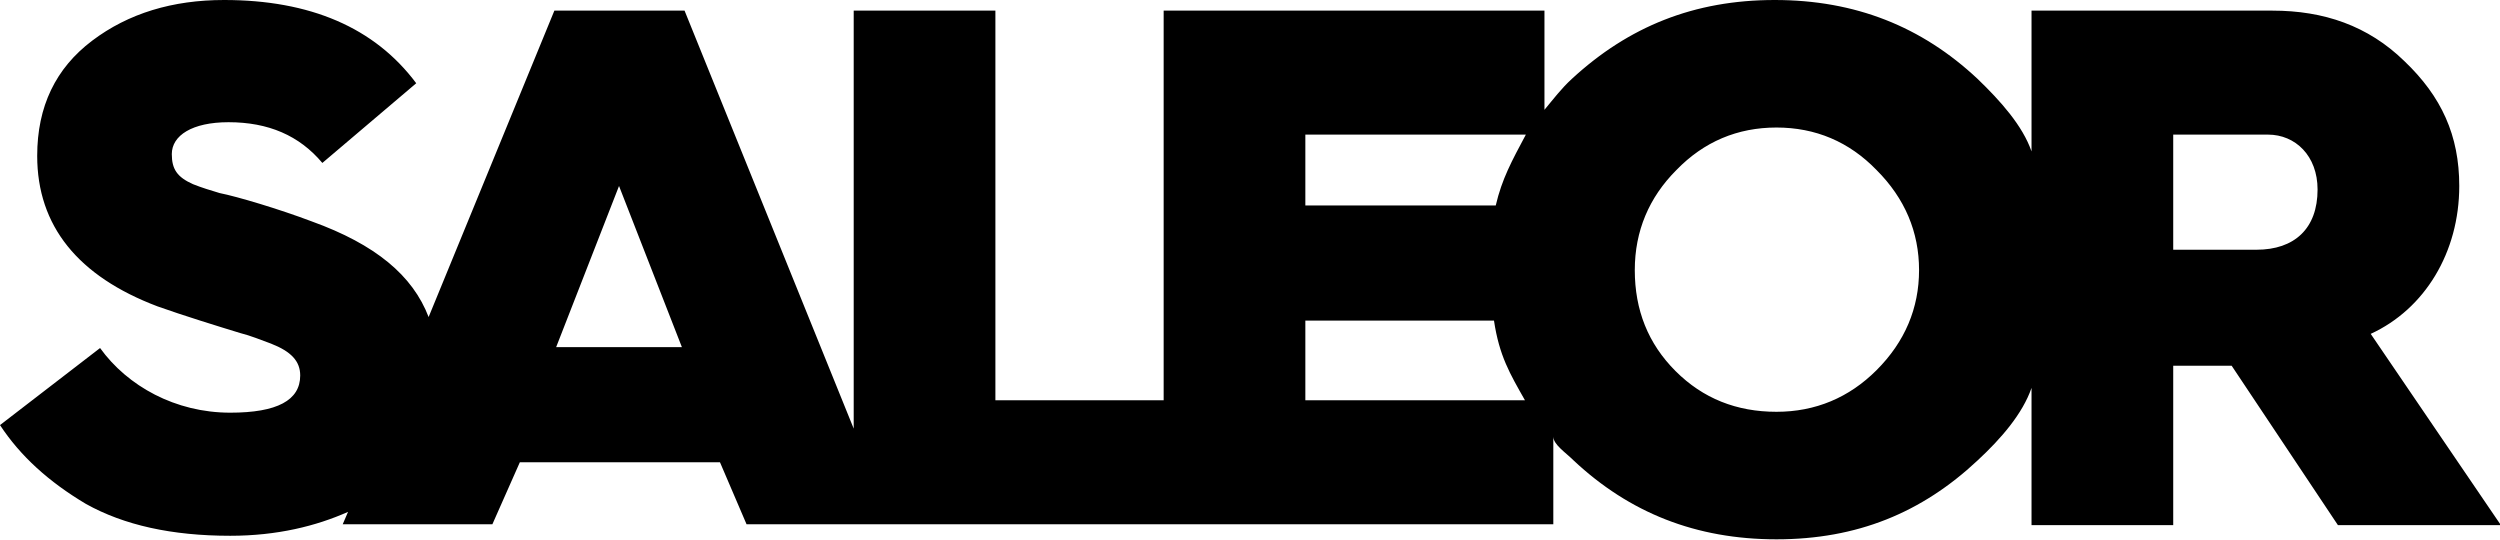
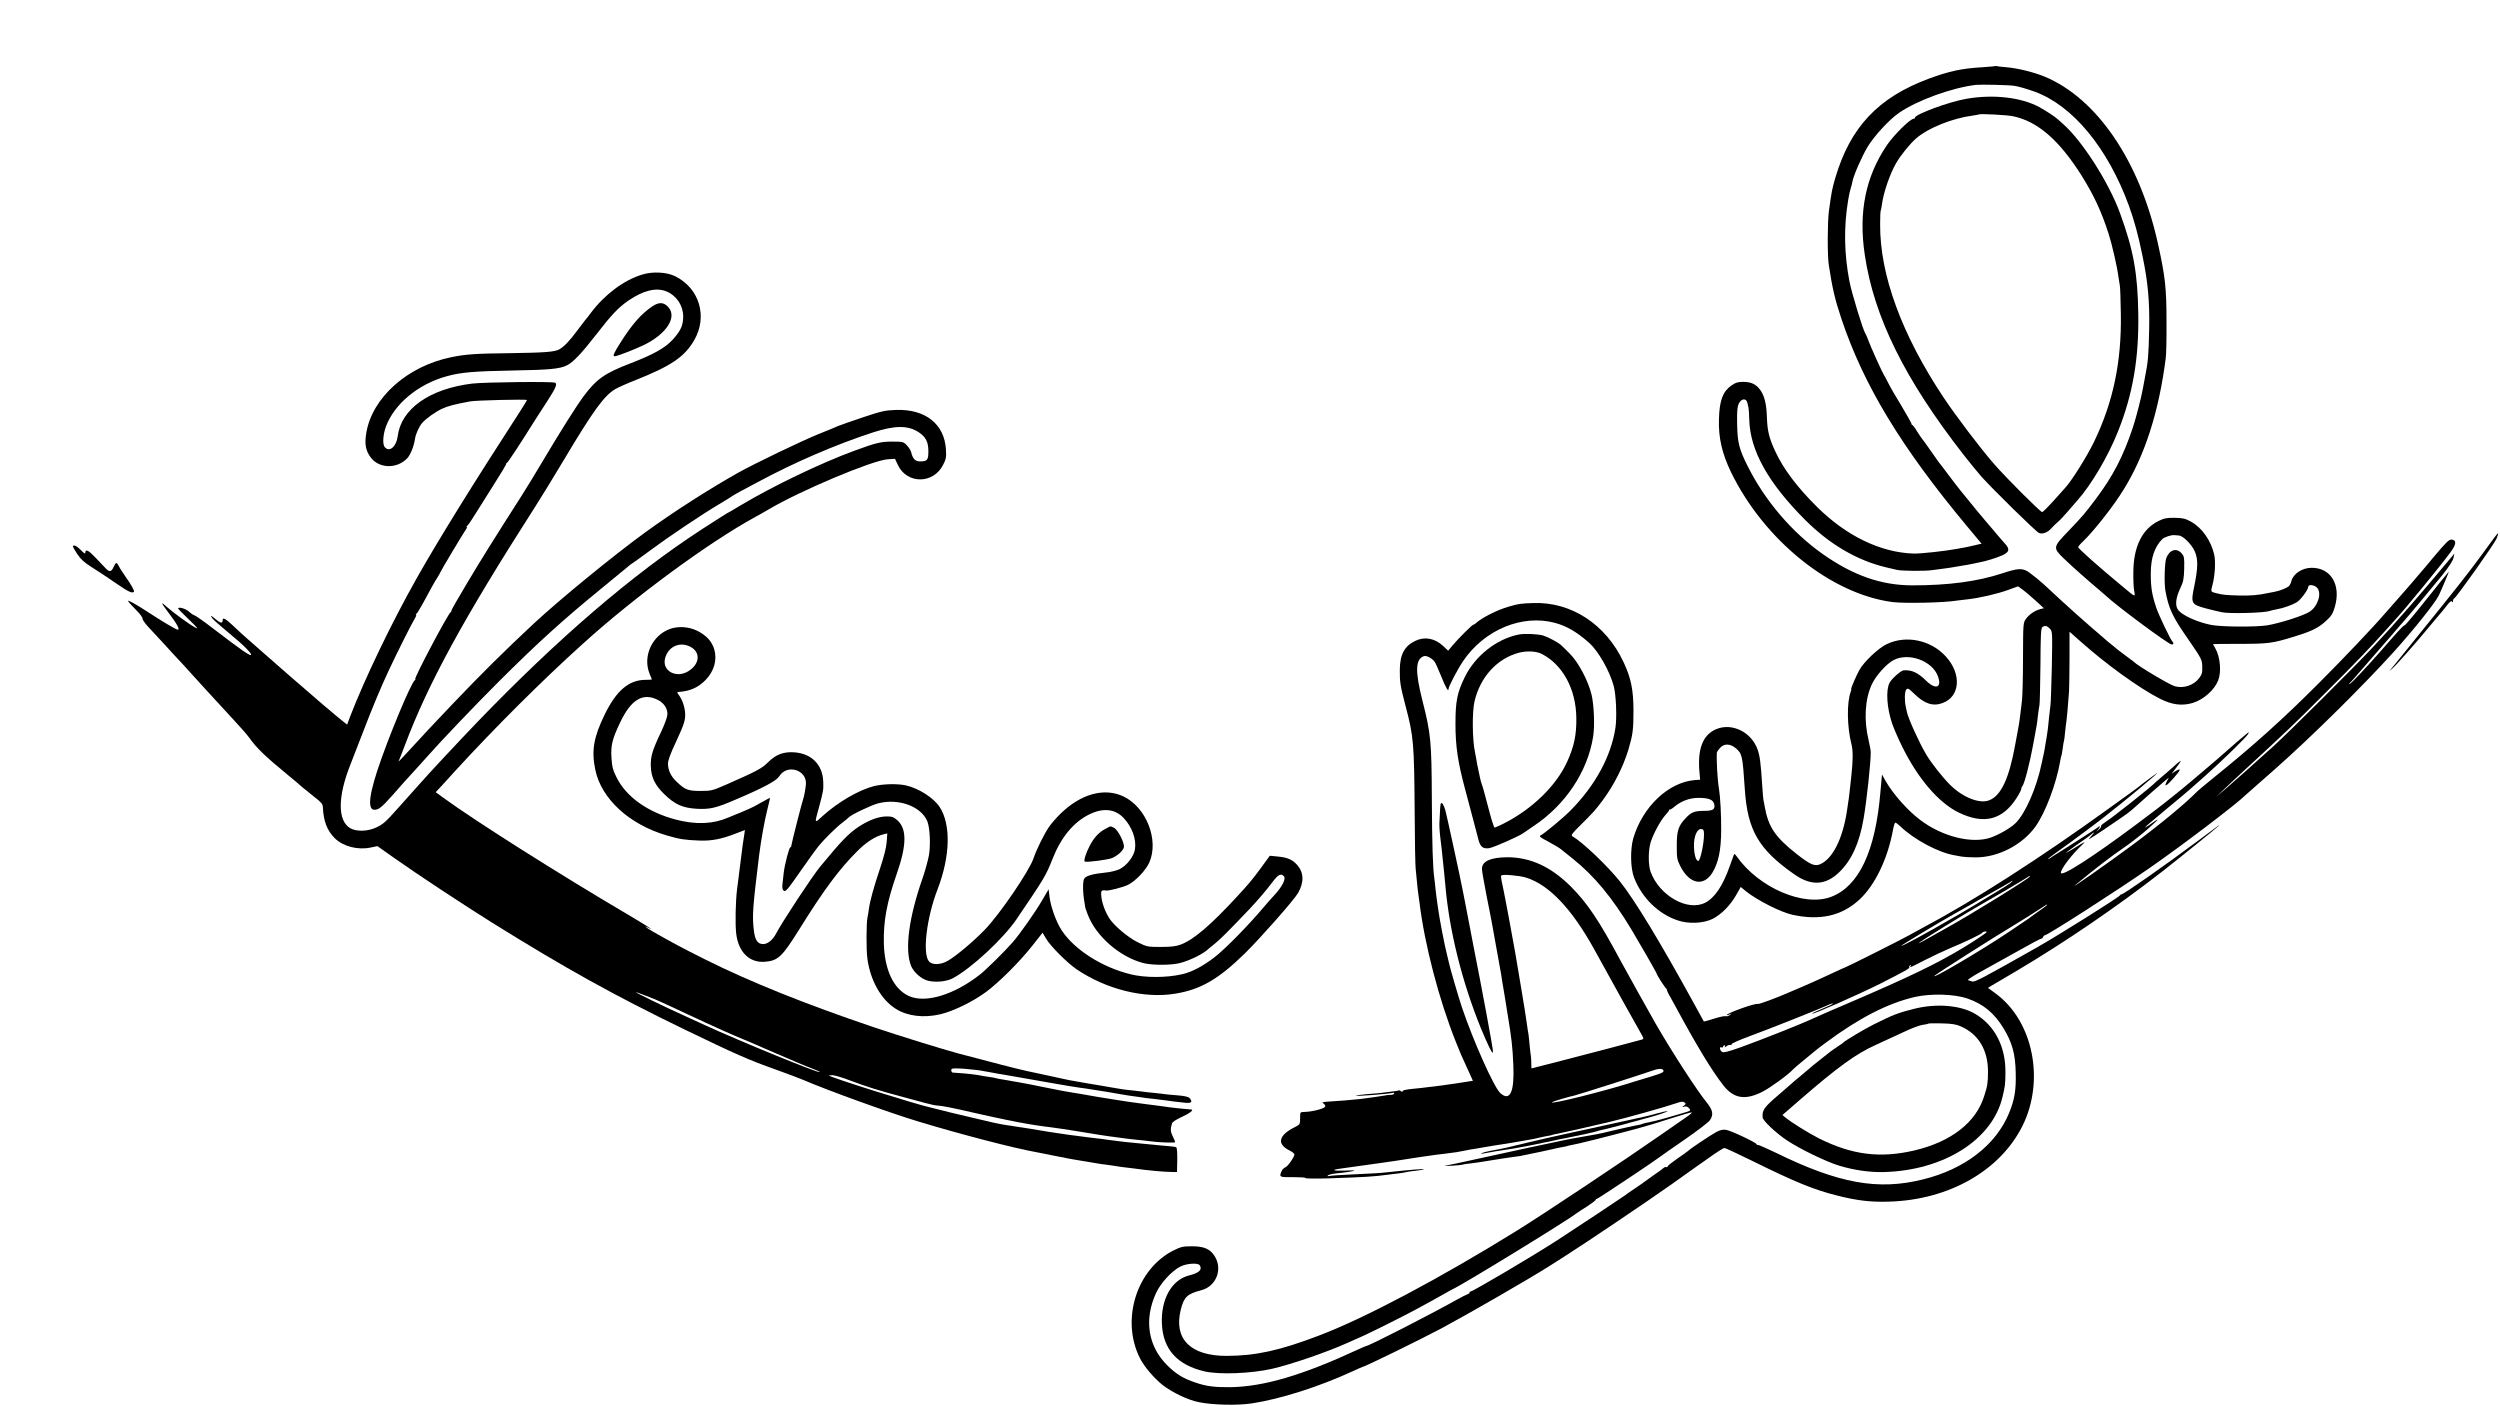
- <svg xmlns="http://www.w3.org/2000/svg" version="1.0" id="Layer_1" x="0px" y="0px" viewBox="0 0 282.3 60.9" enable-background="new 0 0 282.3 60.9" xml:space="preserve">
-   <path id="XMLID_124_" d="M267.7,37.7c6.1-2.8,10-9.2,10-16.7c0-5.7-2-10.1-6.2-14.1c-4.1-4-9.1-5.7-14.9-5.7h-27.2v15.9  c-1-2.9-3.5-5.7-6.1-8.2C217,3,209.5,0,200.4,0s-16.5,3-22.9,8.9c-1.2,1.1-2.1,2.3-3.1,3.5V1.2h-43v44h-19v-44h-16v47.2L77.3,1.2  H62.6L48.4,35.8c-1.8-4.7-6-8.2-13.2-10.8c-3.7-1.4-8.4-2.8-10.4-3.2c-1-0.3-2-0.6-3-1c-1.8-0.8-2.4-1.7-2.4-3.4  c0-2.1,2.3-3.6,6.4-3.6c4.5,0,8,1.5,10.6,4.6l10.6-9C42.3,3.1,35,0,25.3,0c-5.8,0-10.8,1.5-14.9,4.6c-4.1,3.1-6.2,7.4-6.2,13  c0,7.9,4.6,13.6,13.6,17c2.8,1,7,2.3,9.3,3c1.2,0.3,2.4,0.8,3.5,1.2c2.3,0.9,3.3,2,3.3,3.6c0,2.8-2.6,4.2-7.9,4.2  c-6.2,0-11.6-3-14.7-7.3L0,48c2.3,3.5,5.5,6.4,9.7,8.9c4.3,2.4,9.7,3.6,16.3,3.6c5.3,0,9.7-1.1,13.3-2.7l-0.6,1.4h16.9l3.1-7h22.6  l3,7h91.1v-9.9c0,0.9,1.4,1.8,2.3,2.7c6.3,5.9,13.8,8.9,22.9,8.9s16.4-3,22.7-8.9c2.7-2.5,5.1-5.3,6.1-8.2v15.5h16v-18h6.4h0.2  l12,18h18.4L267.7,37.7z M62.8,39.2L69.9,21L77,39.2H62.8z M147.4,15.2h24.9c-1.6,3-2.7,5-3.4,8h-21.5V15.2z M147.4,45.2v-9h21.3  c0.6,4,1.8,6,3.5,9H147.4z M211.9,41.8c-3.1,3.1-6.9,4.7-11.3,4.7c-4.5,0-8.3-1.5-11.4-4.6c-3.1-3.1-4.6-6.9-4.6-11.4  c0-4.4,1.6-8.2,4.7-11.3c3.1-3.2,6.9-4.8,11.3-4.8s8.2,1.6,11.3,4.8c3.2,3.2,4.8,7,4.8,11.3C216.7,34.8,215.1,38.6,211.9,41.8z   M254.8,28.2h-9.4v-13h10.7c3.1,0,5.6,2.4,5.6,6.2C261.7,25.8,259.1,28.2,254.8,28.2z" />
+ <svg xmlns="http://www.w3.org/2000/svg" version="1.0" width="2021pt" height="1136pt" viewBox="0 0 2021 1136" preserveAspectRatio="xMidYMid meet">
+   <g transform="translate(0,1136) scale(0.1,-0.1)" fill="#000000" stroke="none">
+     <path d="M16128 10826 c-1 -2 -50 -6 -108 -10 -160 -9 -266 -32 -430 -93 -408 -152 -633 -392 -754 -803 -26 -90 -29 -106 -51 -265 -12 -91 -13 -360 -1 -438 29 -188 49 -276 102 -434 179 -536 484 -1039 1012 -1673 l121 -145 -52 -12 c-29 -7 -67 -16 -86 -19 -18 -3 -43 -7 -54 -10 -103 -19 -301 -41 -361 -39 -266 10 -538 142 -774 374 -164 162 -276 311 -342 455 -48 104 -62 161 -66 266 -3 110 -19 176 -51 223 -35 50 -74 70 -141 70 -43 0 -62 -6 -95 -29 -70 -49 -97 -122 -101 -272 -5 -150 25 -278 97 -428 269 -552 807 -985 1305 -1051 98 -12 415 -6 523 12 13 2 51 6 84 10 93 10 242 44 329 76 l80 29 35 -25 c20 -14 67 -54 105 -89 l69 -63 -29 -7 c-43 -11 -91 -43 -116 -79 -23 -31 -23 -38 -24 -312 0 -154 -4 -309 -8 -345 -14 -125 -22 -184 -31 -230 -3 -14 -14 -74 -25 -135 -49 -269 -113 -406 -208 -444 -77 -32 -214 22 -316 123 -61 60 -154 178 -194 246 -57 95 -145 290 -156 342 -3 13 -7 33 -10 46 -11 51 -9 121 4 137 12 14 19 11 64 -33 83 -81 151 -104 228 -76 144 51 158 235 28 377 -121 133 -320 175 -477 100 -68 -31 -190 -148 -224 -213 -29 -55 -69 -150 -64 -150 3 0 1 -10 -4 -23 -32 -85 -30 -283 6 -422 14 -56 13 -135 -2 -268 -2 -18 -6 -59 -10 -92 -7 -65 -8 -74 -25 -185 -35 -225 -116 -384 -217 -427 -44 -18 -80 -2 -186 81 -177 139 -232 221 -261 386 -3 19 -8 45 -11 58 -2 13 -6 62 -9 110 -12 185 -19 239 -37 291 -49 142 -206 220 -334 167 -112 -47 -156 -164 -135 -365 l4 -44 -41 -3 c-213 -16 -423 -214 -499 -469 -26 -90 -24 -242 6 -320 62 -161 195 -293 351 -345 90 -31 212 -25 286 13 69 35 144 112 189 193 l36 64 41 -34 c89 -72 283 -171 377 -191 224 -49 399 -9 542 123 125 116 227 327 270 558 6 35 15 64 20 64 5 0 23 -14 41 -31 112 -107 309 -212 437 -233 19 -3 46 -8 60 -11 14 -3 63 -6 110 -6 182 -1 377 100 484 248 81 113 169 346 201 532 3 19 7 37 9 40 2 3 7 31 11 61 4 30 8 57 10 60 2 3 6 34 9 70 4 36 8 76 11 90 4 23 12 119 21 240 2 25 3 144 4 264 l0 219 23 -20 c12 -11 40 -36 62 -55 208 -186 479 -382 647 -467 97 -49 176 -59 263 -34 88 27 176 104 207 183 27 69 16 191 -23 258 -10 18 -19 34 -19 35 0 1 91 2 203 2 247 0 277 4 457 60 140 43 192 69 253 125 43 39 55 58 71 111 53 178 -29 319 -186 319 -77 0 -150 -48 -165 -109 -3 -14 -12 -31 -18 -38 -16 -16 -77 -40 -117 -47 -18 -3 -44 -8 -58 -11 -68 -16 -144 -22 -235 -19 -101 3 -126 5 -180 19 -45 11 -44 11 -29 68 20 75 26 187 14 242 -26 116 -100 220 -190 269 -44 24 -65 29 -129 30 -64 1 -85 -3 -132 -26 -132 -65 -202 -208 -203 -413 -1 -60 2 -129 7 -153 9 -50 10 -50 -78 23 -210 174 -375 320 -375 332 0 5 18 27 41 48 88 85 244 283 325 415 173 278 286 629 342 1065 4 28 7 160 6 295 0 272 -10 363 -70 634 -147 663 -492 1171 -916 1347 -86 35 -214 67 -303 75 -38 3 -75 7 -82 9 -6 2 -13 2 -15 1z m157 -160 c35 -5 108 -27 163 -47 308 -112 590 -454 761 -919 44 -121 77 -241 111 -409 44 -212 58 -365 54 -586 -5 -224 -8 -265 -35 -401 -5 -28 -12 -64 -15 -80 -12 -70 -55 -239 -82 -320 -77 -231 -161 -394 -299 -577 -92 -122 -106 -139 -225 -263 -122 -127 -123 -133 -35 -218 35 -34 94 -88 132 -121 37 -33 79 -69 91 -80 13 -11 42 -36 65 -55 23 -19 47 -40 53 -46 84 -80 507 -394 532 -394 16 0 18 12 5 25 -17 18 -108 209 -129 270 -36 108 -46 168 -45 285 1 121 31 210 93 272 17 16 74 35 98 32 6 -1 23 -2 36 -3 33 -2 102 -70 128 -127 28 -64 27 -131 -2 -275 -31 -149 -28 -154 91 -187 46 -12 107 -27 134 -32 61 -12 327 -5 375 9 19 6 50 13 68 16 49 8 123 35 159 56 32 20 93 102 93 126 0 20 47 16 70 -7 42 -42 9 -151 -59 -195 -49 -32 -237 -92 -341 -110 -95 -15 -372 -13 -455 3 -113 23 -231 76 -266 120 -27 35 -22 95 17 178 24 50 29 74 31 156 2 89 0 100 -20 124 -41 47 -96 32 -124 -35 -14 -33 -19 -203 -8 -266 26 -142 56 -208 173 -376 123 -179 124 -180 125 -243 2 -43 -3 -59 -25 -88 -44 -58 -125 -85 -196 -66 -43 12 -304 167 -332 198 -3 3 -30 23 -60 45 -30 22 -57 42 -60 45 -3 3 -27 23 -55 45 -27 21 -54 44 -60 50 -5 5 -26 23 -45 39 -19 16 -66 56 -104 90 -38 33 -77 68 -86 76 -37 32 -205 186 -224 205 -46 45 -145 126 -172 140 -43 22 -80 19 -195 -19 -203 -67 -436 -98 -729 -98 -252 0 -479 80 -725 253 -248 175 -466 430 -606 709 -70 139 -83 190 -86 340 -2 108 1 142 14 168 21 42 60 45 69 5 3 -16 7 -33 9 -40 2 -6 5 -49 6 -94 6 -251 154 -515 455 -815 197 -196 419 -326 654 -381 36 -8 74 -17 85 -20 41 -9 222 -11 285 -2 36 5 83 11 105 14 22 3 65 9 95 15 30 5 71 12 90 15 19 3 42 8 50 10 8 2 28 6 43 9 47 8 140 37 184 57 56 25 62 49 24 91 -39 44 -65 74 -109 127 -21 24 -42 49 -47 55 -11 11 -136 163 -165 200 -8 10 -27 33 -41 50 -14 17 -58 74 -97 126 -39 52 -75 100 -80 105 -4 6 -34 48 -67 95 -32 47 -62 87 -65 90 -3 3 -22 31 -42 62 -19 32 -37 55 -40 53 -2 -3 -5 1 -5 8 -1 6 -37 72 -81 145 -45 73 -93 156 -107 185 -15 29 -30 59 -36 67 -16 26 -105 223 -124 275 -10 28 -22 55 -26 60 -18 26 -109 322 -128 420 -43 223 -47 441 -10 660 5 33 14 74 20 92 6 17 12 42 14 55 9 49 74 199 121 278 53 89 177 224 256 278 150 103 432 204 623 226 40 4 273 -1 310 -8z m286 -4388 c21 -23 21 -26 16 -308 -4 -157 -8 -296 -11 -310 -2 -14 -7 -56 -11 -95 -7 -77 -13 -126 -20 -165 -3 -14 -8 -43 -11 -65 -3 -22 -10 -60 -16 -85 -5 -25 -11 -52 -13 -60 -41 -199 -131 -404 -210 -483 -40 -40 -134 -94 -202 -118 -152 -52 -390 7 -568 141 -102 76 -221 210 -282 317 l-29 52 -13 -144 c-40 -477 -174 -760 -398 -845 -221 -84 -587 74 -765 329 -13 18 -19 21 -22 10 -3 -8 -17 -48 -32 -89 -57 -162 -122 -258 -200 -298 -142 -72 -371 58 -441 252 -19 54 -19 168 0 234 22 71 80 179 121 224 19 20 32 39 30 42 -2 3 -1 4 2 1 4 -2 21 7 38 22 57 48 125 73 198 73 79 0 116 -14 125 -48 11 -45 -7 -57 -83 -57 -75 0 -103 -11 -147 -59 -59 -62 -72 -101 -72 -221 0 -102 2 -114 29 -168 74 -145 189 -167 260 -50 48 80 69 180 70 338 1 121 -7 275 -18 340 -12 67 -21 232 -17 291 1 6 12 23 26 38 34 37 83 36 130 -5 49 -43 52 -60 70 -329 22 -331 111 -485 397 -686 137 -97 253 -93 364 13 101 96 165 235 199 434 26 149 59 460 58 539 0 14 -8 57 -17 95 -40 164 -30 335 27 455 33 70 119 165 175 194 121 63 310 -5 357 -128 36 -94 -15 -116 -93 -40 -66 66 -118 90 -183 85 -22 -1 -97 -68 -114 -101 -31 -60 -22 -202 21 -329 14 -41 51 -126 83 -190 126 -255 291 -448 452 -528 205 -101 358 -63 473 119 20 31 36 63 36 71 0 7 4 17 9 22 16 17 59 183 86 330 14 77 27 151 30 164 2 13 7 49 10 80 4 31 9 67 12 81 3 14 6 159 8 323 1 244 4 301 16 308 22 14 37 11 60 -13z m-2796 -1663 c1 -71 -30 -215 -46 -215 -18 0 -33 48 -35 115 -3 82 25 148 61 143 16 -2 20 -11 20 -43z" />
+     <path d="M15900 10562 c-142 -24 -420 -126 -420 -154 0 -4 -4 -8 -10 -8 -28 0 -160 -131 -216 -213 -173 -256 -231 -543 -179 -888 75 -504 323 -1005 799 -1616 52 -66 116 -145 143 -175 89 -100 445 -450 467 -457 28 -11 69 4 98 37 13 15 37 38 53 52 17 14 53 52 80 84 28 32 63 72 78 90 112 125 252 362 330 561 119 299 168 586 163 945 -5 333 -39 520 -149 820 -89 244 -303 579 -456 715 -19 16 -39 35 -45 40 -19 19 -102 73 -152 100 -144 78 -370 104 -584 67z m375 -142 c198 -42 371 -192 553 -480 99 -159 159 -287 218 -470 28 -86 70 -271 79 -345 4 -27 9 -61 12 -75 3 -14 6 -117 8 -230 6 -385 -62 -711 -216 -1030 -56 -116 -178 -312 -231 -370 -13 -14 -58 -65 -101 -113 -44 -48 -83 -87 -88 -87 -14 0 -300 285 -394 395 -110 127 -298 375 -402 530 -339 509 -517 993 -514 1403 0 57 2 106 5 110 2 4 7 27 10 52 12 93 64 244 113 329 38 67 116 162 165 204 98 84 294 162 458 183 25 4 46 7 48 9 8 7 226 -4 277 -15z" />
+     <path d="M5190 9140 c-149 -46 -302 -161 -414 -310 -22 -30 -43 -57 -47 -60 -3 -3 -30 -39 -61 -80 -61 -84 -111 -135 -148 -155 -39 -20 -116 -26 -395 -30 -283 -3 -361 -9 -474 -32 -356 -71 -644 -328 -690 -614 -15 -88 -5 -143 36 -197 67 -90 209 -94 293 -9 27 27 56 98 65 160 5 37 32 97 57 127 29 34 108 91 160 115 50 23 99 36 228 60 46 9 460 19 460 11 0 -3 -29 -50 -63 -103 -359 -553 -647 -1017 -823 -1328 -207 -366 -426 -822 -545 -1131 l-23 -62 -46 37 c-25 20 -47 38 -50 41 -3 3 -45 39 -95 80 -74 62 -487 422 -614 535 -19 16 -39 35 -45 40 -7 6 -39 36 -73 68 -62 58 -83 69 -83 43 0 -28 -18 -25 -60 11 -28 24 -39 30 -32 17 10 -19 28 -35 147 -135 84 -71 100 -85 137 -122 21 -21 38 -42 38 -48 0 -20 -68 27 -315 216 -66 51 -129 95 -140 99 -11 3 -33 18 -49 33 -25 23 -86 40 -86 24 0 -3 39 -44 88 -90 75 -73 81 -81 45 -61 -44 24 -171 117 -220 160 -56 51 -55 42 4 -36 73 -96 100 -144 80 -144 -14 0 -117 61 -247 146 -41 27 -95 60 -120 73 -52 28 -48 20 35 -65 28 -28 49 -58 47 -65 -1 -8 19 -36 44 -64 26 -27 87 -95 138 -149 50 -55 114 -125 143 -155 67 -73 82 -90 178 -196 93 -102 98 -107 230 -250 55 -59 114 -126 130 -149 60 -84 128 -150 318 -306 44 -36 93 -77 110 -93 18 -15 62 -51 99 -80 55 -42 67 -57 68 -82 5 -112 34 -189 96 -251 68 -67 187 -98 293 -75 l52 11 137 -97 c196 -138 554 -374 792 -523 596 -371 986 -587 1547 -859 418 -202 525 -250 749 -329 94 -34 193 -71 220 -83 182 -79 700 -267 924 -334 331 -101 788 -220 962 -250 15 -3 74 -15 130 -26 57 -11 112 -22 123 -24 11 -3 63 -11 115 -20 52 -8 106 -17 120 -20 14 -3 45 -7 70 -10 25 -3 57 -8 71 -10 14 -3 43 -7 65 -10 21 -2 59 -7 84 -10 89 -12 106 -14 180 -21 41 -4 98 -8 125 -8 l50 -1 2 97 c1 54 -2 100 -8 103 -5 4 -35 8 -66 10 -32 3 -85 7 -118 11 -33 3 -80 7 -105 10 -84 7 -179 18 -250 28 -32 5 -94 13 -175 22 -65 7 -263 35 -315 44 -30 5 -71 12 -90 15 -19 3 -46 7 -60 10 -14 2 -43 7 -65 10 -23 3 -50 7 -60 9 -11 2 -40 7 -65 10 -60 9 -117 21 -290 63 -80 19 -152 36 -160 38 -8 2 -44 11 -80 20 -36 9 -72 18 -80 20 -105 21 -811 243 -828 260 -2 2 11 3 29 3 19 -1 84 -20 145 -44 127 -48 225 -79 409 -128 72 -19 162 -43 200 -54 39 -11 84 -20 100 -20 24 0 127 -20 285 -57 170 -39 369 -80 440 -91 19 -3 46 -7 60 -10 14 -2 45 -7 70 -10 25 -3 56 -7 70 -9 14 -2 45 -7 70 -10 25 -3 110 -17 190 -30 80 -13 165 -27 190 -30 40 -5 64 -8 150 -20 14 -2 54 -6 90 -10 36 -3 76 -8 90 -10 64 -10 210 -16 210 -8 0 5 -9 26 -20 48 -18 36 -20 59 -5 104 3 11 34 31 73 49 69 31 108 61 81 63 -50 3 -186 18 -219 24 -14 2 -47 7 -75 10 -27 4 -59 8 -70 9 -11 2 -45 6 -75 10 -61 8 -74 10 -175 26 -105 16 -181 29 -275 46 -14 2 -52 8 -85 14 -66 11 -66 11 -210 40 -128 26 -138 28 -210 41 -33 5 -71 12 -85 15 -14 3 -38 7 -54 9 -15 2 -35 6 -45 9 -9 3 -36 8 -61 11 -25 3 -52 8 -60 10 -23 6 -119 17 -170 20 -25 2 -51 3 -57 4 -14 1 -18 30 -5 32 25 4 76 2 139 -5 76 -7 95 -10 183 -27 30 -6 64 -12 75 -13 53 -9 238 -41 405 -71 102 -18 208 -36 235 -39 28 -3 59 -8 70 -10 18 -3 60 -10 140 -22 17 -3 66 -11 110 -19 44 -8 103 -17 130 -20 28 -4 61 -8 75 -11 14 -2 50 -6 80 -9 30 -3 66 -8 80 -10 30 -5 97 -13 163 -20 50 -4 59 6 35 37 -9 11 -38 18 -95 23 -46 3 -91 8 -100 9 -10 2 -52 7 -93 11 -41 4 -82 8 -90 10 -8 1 -46 6 -85 10 -38 4 -77 8 -85 10 -8 1 -35 6 -60 10 -25 4 -54 9 -65 11 -11 2 -31 6 -45 8 -14 3 -68 12 -120 20 -137 23 -144 25 -265 52 -60 13 -119 26 -130 28 -109 22 -187 41 -470 116 -60 16 -135 36 -165 43 -123 33 -479 143 -690 214 -547 185 -998 366 -1360 547 -189 95 -265 135 -422 225 -56 32 -82 54 -35 30 65 -34 -19 20 -173 111 -549 323 -1230 754 -1486 941 l-62 45 47 50 c25 28 75 82 109 120 319 348 699 728 1033 1029 422 382 1011 815 1393 1025 32 17 81 45 108 61 258 153 839 397 963 406 l60 4 25 -53 c74 -152 284 -151 363 2 25 49 28 63 24 126 -12 206 -166 329 -406 320 -85 -3 -114 -9 -266 -60 -93 -31 -183 -63 -200 -70 -16 -8 -88 -37 -160 -66 -134 -54 -512 -236 -645 -310 -233 -131 -528 -319 -757 -486 -256 -186 -688 -540 -897 -734 -237 -221 -428 -410 -662 -656 -160 -168 -216 -228 -373 -399 -35 -39 -62 -65 -59 -60 3 6 26 64 51 130 186 496 475 1026 1048 1920 49 77 156 250 236 385 240 402 327 522 418 575 22 13 96 46 165 73 286 114 395 188 472 322 110 190 43 418 -152 516 -69 35 -184 41 -270 14z m198 -136 c82 -34 135 -115 135 -204 -1 -73 -21 -116 -88 -189 -61 -65 -152 -116 -335 -187 -212 -81 -278 -128 -381 -266 -61 -82 -188 -284 -339 -538 -50 -85 -124 -206 -163 -267 -230 -360 -318 -501 -437 -700 -73 -122 -132 -225 -131 -229 2 -4 -1 -10 -6 -13 -23 -15 -301 -541 -286 -541 4 0 3 -4 -3 -8 -31 -20 -217 -468 -304 -732 -78 -241 -78 -342 3 -311 30 12 66 49 207 211 8 10 53 59 100 110 47 51 93 102 102 113 89 102 388 416 569 596 315 314 521 501 836 758 98 80 192 157 209 172 16 14 33 27 37 28 4 2 67 47 140 101 152 113 417 291 562 377 55 33 102 62 105 65 3 3 30 18 60 35 30 16 91 48 135 72 308 166 638 308 941 407 179 58 285 59 372 1 56 -37 77 -78 77 -153 0 -71 -9 -82 -66 -82 -40 0 -60 20 -73 74 -4 16 -20 41 -36 57 -27 28 -33 29 -117 29 -93 0 -130 -9 -304 -73 -276 -101 -664 -288 -923 -443 -49 -30 -91 -54 -92 -54 -4 0 -92 -56 -219 -138 -566 -368 -1167 -885 -1820 -1563 -148 -154 -401 -425 -465 -499 -8 -9 -35 -39 -59 -66 -24 -27 -73 -82 -110 -123 -104 -117 -123 -134 -181 -161 -69 -32 -159 -34 -209 -5 -103 61 -102 256 4 520 20 50 63 162 97 250 71 187 147 370 213 510 63 135 182 372 207 413 11 17 16 32 11 32 -4 0 -3 4 3 8 6 4 26 36 46 72 76 141 99 182 123 220 14 22 25 42 25 44 0 6 177 302 202 339 11 15 16 27 11 27 -4 0 -3 4 3 8 6 4 29 36 51 72 22 36 92 147 156 248 64 100 113 182 109 182 -4 0 -1 4 6 8 11 7 115 166 228 347 21 33 67 104 102 158 65 101 78 132 60 143 -17 11 -574 5 -672 -7 -344 -42 -574 -205 -601 -426 -11 -85 -68 -132 -105 -87 -19 22 -14 101 10 166 68 183 261 343 490 406 114 32 218 41 541 47 291 5 376 13 433 42 51 26 117 96 233 245 128 165 181 222 266 280 119 81 224 106 305 72z m-163 -5695 c44 -16 103 -41 130 -54 194 -92 515 -239 590 -270 50 -20 194 -82 320 -137 127 -55 261 -112 298 -125 37 -14 66 -27 64 -30 -11 -10 -653 253 -927 379 -52 24 -139 64 -194 89 -119 53 -373 177 -366 178 3 1 41 -13 85 -30z" />
+     <path d="M5274 8884 c-92 -63 -163 -143 -259 -295 -54 -85 -64 -109 -46 -109 20 0 159 54 236 91 185 90 272 227 196 308 -36 39 -74 40 -127 5z" />
+     <path d="M20167 7018 c-13 -18 -63 -87 -112 -153 -108 -147 -195 -258 -529 -670 -75 -93 -144 -179 -153 -190 -9 -11 -25 -31 -37 -45 l-21 -25 24 20 c29 24 201 219 296 335 39 47 78 94 88 105 10 11 35 41 55 67 25 33 38 44 44 35 5 -8 8 -7 8 5 0 9 4 18 9 20 17 6 328 444 344 486 20 50 16 53 -16 10z" />
+     <path d="M19683 6868 c-61 -73 -119 -143 -130 -154 -10 -12 -40 -48 -68 -80 -47 -54 -93 -107 -157 -179 -15 -16 -35 -39 -45 -51 -95 -111 -341 -370 -529 -558 -293 -294 -533 -510 -843 -760 -74 -60 -144 -118 -155 -130 -92 -94 -301 -266 -511 -422 -209 -155 -534 -382 -466 -327 159 132 291 233 394 303 41 27 152 114 187 146 19 18 49 45 65 59 33 30 18 24 -30 -10 -16 -12 -37 -26 -45 -30 -25 -13 4 12 165 146 83 68 166 138 185 155 19 17 78 69 130 115 129 114 330 310 343 334 10 19 9 19 -9 5 -27 -21 -158 -134 -164 -141 -6 -7 -138 -120 -220 -189 -30 -25 -70 -59 -90 -76 -19 -17 -69 -57 -110 -90 -41 -32 -77 -61 -80 -64 -3 -4 -104 -80 -225 -171 -362 -270 -615 -433 -615 -394 0 31 90 149 171 224 37 35 25 30 -68 -29 -35 -21 -63 -37 -63 -35 0 1 41 32 91 67 50 34 96 68 103 73 40 35 45 33 11 -5 -36 -38 -24 -32 105 55 204 138 199 135 260 190 64 58 181 160 229 201 l34 28 -17 -32 c-25 -49 -3 -38 53 25 64 72 69 91 13 56 l-27 -18 31 40 c17 22 35 47 39 55 8 13 7 13 -11 0 -10 -7 -23 -19 -29 -25 -5 -5 -41 -37 -80 -70 -38 -33 -72 -62 -75 -65 -45 -46 -352 -289 -422 -334 -15 -10 -26 -22 -23 -26 2 -4 -5 -16 -18 -26 l-22 -19 19 23 c21 24 12 30 -13 8 -9 -7 -86 -57 -171 -111 -85 -54 -166 -105 -180 -114 -37 -26 -58 -35 -35 -16 11 9 85 63 165 120 80 58 201 149 270 202 190 148 472 383 435 362 -12 -7 -138 -101 -145 -109 -3 -3 -21 -16 -40 -30 -19 -13 -108 -77 -197 -142 -565 -408 -1096 -749 -1513 -970 -41 -22 -93 -51 -115 -63 -51 -29 -501 -255 -508 -255 -2 0 -56 -24 -119 -54 -63 -30 -164 -75 -224 -101 -60 -25 -118 -50 -129 -55 -82 -36 -227 -90 -234 -86 -16 10 -251 -74 -251 -89 0 -3 10 -1 23 5 21 11 21 11 3 -4 -11 -9 -27 -14 -36 -11 -8 3 -51 -6 -94 -20 -44 -14 -80 -24 -82 -23 -1 2 -39 71 -84 153 -268 488 -475 830 -595 980 -100 125 -301 317 -384 365 -13 8 -2 23 69 93 96 95 119 120 176 197 93 126 165 269 208 410 36 123 41 159 41 320 -1 167 -20 258 -80 387 -143 306 -423 489 -730 478 -106 -4 -116 -5 -202 -30 -92 -27 -216 -90 -261 -132 -7 -7 -17 -13 -21 -13 -10 0 -125 -115 -169 -168 l-35 -42 -42 39 c-66 61 -146 76 -220 42 -91 -42 -128 -111 -129 -236 -1 -98 4 -130 48 -298 63 -238 68 -296 72 -832 1 -236 5 -450 8 -475 3 -25 8 -75 11 -112 3 -37 8 -77 10 -90 2 -13 6 -45 10 -73 41 -339 157 -785 295 -1130 35 -89 41 -102 98 -226 l39 -86 -76 -12 c-42 -6 -87 -13 -101 -15 -40 -7 -97 -14 -240 -31 -8 -1 -48 -5 -87 -9 -49 -6 -70 -12 -66 -20 4 -6 1 -6 -9 1 -8 7 -17 11 -19 9 -4 -4 -30 -7 -144 -21 -17 -2 -68 -7 -115 -10 -47 -4 -87 -10 -90 -12 -7 -8 270 14 298 22 6 3 12 0 12 -5 0 -6 -12 -10 -27 -11 -16 0 -37 -2 -48 -5 -22 -4 -141 -22 -195 -28 -39 -5 -194 -18 -255 -21 -60 -4 -61 -5 -43 -18 9 -7 14 -18 10 -24 -11 -17 -107 -41 -169 -42 -33 -1 -33 -1 -33 -51 0 -49 0 -50 -47 -74 -126 -64 -142 -133 -43 -184 25 -12 45 -28 44 -35 -2 -24 -56 -99 -74 -104 -9 -3 -23 -16 -29 -29 -22 -50 -19 -52 93 -50 57 0 102 -3 99 -7 -3 -5 80 -6 183 -3 314 11 356 13 494 31 8 1 42 5 75 9 32 4 62 9 65 11 3 2 34 6 70 10 36 4 67 9 70 12 6 6 -116 -4 -290 -23 -65 -7 -105 -10 -305 -19 -82 -3 -159 -9 -170 -12 -14 -3 -17 -2 -10 5 6 6 35 13 65 16 81 8 144 18 150 23 2 2 -35 2 -82 0 -92 -4 -111 6 -31 16 26 4 62 9 78 11 17 2 113 16 215 30 102 14 194 28 205 30 23 4 98 16 135 21 64 9 135 19 140 20 3 1 37 5 75 9 39 5 79 10 90 12 11 2 43 8 70 13 28 6 66 13 85 15 19 3 47 8 63 11 57 10 144 24 187 30 25 4 68 11 95 16 28 5 66 12 85 15 19 3 51 9 70 14 19 5 53 12 75 16 22 3 43 8 46 10 3 2 21 6 40 9 33 6 268 59 419 95 147 35 441 118 536 150 45 16 60 17 71 8 13 -10 12 -14 -4 -26 -17 -13 -17 -14 3 -8 14 4 27 0 38 -13 17 -19 16 -20 -56 -41 -40 -12 -102 -30 -138 -40 -36 -11 -89 -24 -118 -30 -30 -5 -57 -12 -61 -14 -4 -3 -22 -8 -39 -11 -38 -6 -142 -30 -231 -51 -77 -19 -104 -24 -243 -48 -23 -4 -91 -16 -118 -22 -38 -7 -508 -108 -710 -153 -124 -27 -238 -52 -255 -54 -16 -3 6 -3 49 -1 44 3 82 6 85 8 3 2 31 7 61 10 52 6 76 10 145 21 79 13 155 25 200 31 28 3 57 8 65 9 137 28 232 48 260 55 19 5 53 12 75 16 22 3 43 8 46 10 4 2 24 6 45 10 39 6 266 63 514 129 74 20 204 59 288 87 85 27 156 48 158 45 3 -3 -14 -18 -38 -34 -24 -16 -119 -83 -213 -148 -294 -205 -941 -636 -1160 -772 -619 -384 -1234 -711 -1606 -851 -315 -120 -507 -162 -741 -163 -293 -1 -431 136 -373 372 26 105 52 129 167 159 122 32 175 173 105 279 -37 56 -86 76 -182 76 -70 0 -89 -4 -145 -32 -302 -149 -432 -564 -274 -874 32 -65 114 -161 182 -215 77 -60 206 -122 293 -139 111 -23 312 -28 429 -10 231 35 545 135 818 261 41 19 75 34 77 34 16 0 455 215 635 310 231 124 708 399 875 505 28 18 88 56 135 86 162 103 656 436 850 573 107 77 245 174 306 217 61 44 117 79 124 79 7 0 108 -47 224 -104 346 -171 500 -234 684 -280 165 -42 277 -55 424 -50 484 14 898 251 1078 613 182 367 86 845 -214 1067 l-65 48 27 17 c15 8 106 62 202 119 396 235 809 516 1185 809 133 104 436 349 450 364 13 14 17 17 -180 -130 -259 -193 -588 -423 -605 -423 -5 0 -10 -3 -12 -8 -6 -14 -506 -328 -673 -422 -442 -250 -501 -281 -522 -274 -10 3 -25 8 -33 10 -8 3 39 34 105 70 66 36 201 111 300 167 99 56 183 101 188 99 4 -1 10 5 13 13 4 8 10 15 16 15 21 0 573 354 848 545 253 175 703 517 770 585 3 3 41 37 85 75 72 63 127 111 159 140 295 261 711 673 957 945 161 178 336 398 364 456 25 52 84 194 82 194 -2 0 -81 -99 -177 -219 -96 -121 -177 -218 -181 -216 -3 3 -30 -23 -60 -57 -30 -34 -61 -69 -69 -78 -8 -9 -40 -45 -70 -80 -119 -135 -237 -260 -247 -260 -4 0 -3 4 2 8 6 4 64 70 130 147 66 76 127 146 135 155 8 9 40 45 70 80 30 36 71 83 91 105 54 61 235 278 326 390 51 65 83 113 87 135 l7 35 -28 -34 c-36 -45 -314 -373 -328 -387 -5 -6 -33 -37 -62 -70 -64 -74 -100 -114 -238 -263 -135 -146 -675 -684 -805 -802 -172 -156 -304 -273 -385 -343 l-80 -68 66 63 c37 35 113 107 170 159 326 300 384 355 644 615 245 244 361 365 495 514 41 46 80 89 85 95 73 79 355 423 433 529 49 65 53 100 12 105 -21 2 -42 -17 -137 -130z m-7110 -544 c94 -26 174 -73 273 -160 74 -66 167 -228 199 -349 20 -73 27 -257 14 -340 -36 -232 -164 -466 -364 -668 -55 -56 -205 -181 -237 -198 -19 -10 -13 -15 59 -53 43 -24 88 -50 99 -59 10 -9 56 -45 101 -81 173 -139 317 -313 475 -576 53 -88 198 -341 198 -345 0 -12 78 -134 84 -130 3 3 4 2 1 -2 -3 -3 6 -25 19 -47 13 -23 40 -72 61 -111 166 -307 285 -502 378 -621 83 -105 176 -120 314 -50 62 31 217 144 248 181 6 7 48 43 95 81 47 38 87 71 90 74 3 3 39 31 80 61 272 202 504 320 722 370 129 29 319 23 423 -13 128 -45 214 -115 290 -238 71 -116 97 -209 100 -360 4 -142 -9 -219 -54 -329 -107 -258 -358 -452 -694 -535 -366 -92 -686 -33 -1197 218 -69 33 -131 60 -137 60 -7 -1 -13 2 -13 6 0 13 -211 112 -249 117 -25 3 -49 -3 -78 -19 -48 -27 -205 -131 -224 -150 -8 -7 -47 -36 -88 -63 -40 -28 -76 -56 -78 -62 -3 -7 -9 -11 -13 -8 -5 3 -14 0 -22 -7 -7 -7 -42 -33 -78 -57 -36 -25 -67 -47 -70 -50 -3 -4 -39 -28 -80 -56 -41 -27 -77 -53 -80 -56 -5 -5 -443 -296 -560 -371 -194 -125 -673 -408 -691 -408 -5 0 -9 -4 -9 -9 0 -5 -8 -11 -17 -14 -10 -3 -47 -22 -83 -42 -210 -118 -712 -375 -733 -375 -3 0 -38 -15 -79 -34 -440 -204 -754 -296 -1022 -300 -129 -1 -194 7 -284 38 -95 32 -152 66 -222 135 -159 154 -194 371 -95 587 37 81 126 179 197 215 51 26 144 32 157 10 22 -35 -5 -61 -84 -81 -143 -35 -232 -192 -222 -395 10 -203 123 -329 343 -381 119 -28 378 -18 549 21 159 37 441 134 610 210 33 15 92 41 130 58 75 34 355 174 445 224 30 17 82 45 115 63 33 18 78 44 100 56 22 13 49 28 60 33 84 38 932 558 1000 613 6 5 43 29 83 54 39 25 72 50 72 55 0 5 3 8 8 7 6 -2 481 315 517 344 6 5 92 66 193 135 101 70 193 140 204 156 32 45 26 82 -26 146 -80 98 -284 414 -409 631 -43 74 -246 439 -287 515 -174 325 -269 466 -404 601 -160 158 -325 234 -511 234 -135 -1 -205 -32 -205 -94 0 -17 18 -119 39 -226 22 -107 41 -208 44 -225 3 -16 19 -104 35 -195 17 -91 33 -183 37 -205 3 -23 8 -52 10 -65 3 -14 12 -70 21 -125 8 -55 17 -111 20 -125 34 -204 42 -277 48 -425 9 -215 -28 -292 -106 -221 -52 49 -217 418 -311 696 -26 79 -94 311 -101 345 -2 11 -11 47 -19 80 -20 76 -63 303 -72 374 -4 30 -8 61 -10 70 -1 9 -6 45 -10 81 -3 36 -8 76 -10 90 -12 86 -18 265 -20 635 -2 475 -8 534 -76 801 -61 240 -57 337 13 360 20 6 64 -17 85 -45 7 -9 31 -62 54 -119 38 -95 59 -130 59 -101 0 19 75 162 118 225 172 254 479 381 745 308z m-238 -2058 c186 -57 371 -251 553 -581 182 -330 344 -622 379 -682 22 -38 23 -42 6 -47 -40 -12 -521 -138 -700 -184 l-193 -49 -1 41 c0 23 -2 48 -3 56 -2 8 -6 47 -10 85 -3 39 -8 81 -10 95 -3 14 -10 61 -16 105 -6 44 -20 130 -30 190 -10 61 -21 128 -25 150 -7 51 -61 359 -80 455 -3 14 -16 86 -30 160 -14 74 -30 153 -35 174 -5 22 -7 43 -4 48 8 12 142 1 199 -16z m4075 9 c0 -13 -480 -310 -680 -420 -52 -29 -123 -69 -157 -88 -35 -20 -63 -34 -63 -32 0 8 397 253 540 333 105 59 230 133 291 170 71 45 69 44 69 37z m-160 -55 c-14 -11 -63 -42 -110 -70 -47 -28 -92 -55 -100 -60 -217 -135 -670 -389 -670 -376 0 5 280 174 425 256 61 34 126 71 145 82 19 12 91 52 160 91 69 38 134 76 145 83 30 21 34 16 5 -6z m296 -178 c-2 -4 -31 -25 -63 -47 -32 -22 -60 -42 -63 -45 -5 -6 -22 -17 -190 -130 -211 -142 -632 -389 -590 -347 16 16 465 302 645 410 61 37 144 89 185 116 81 53 84 55 76 43z m-486 -217 c0 -6 -98 -71 -190 -127 -216 -130 -442 -239 -925 -446 -116 -49 -244 -105 -285 -124 -98 -46 -419 -173 -588 -234 -98 -35 -138 -45 -150 -38 -20 13 -25 45 -6 37 8 -3 14 0 14 6 0 6 5 11 11 11 5 0 7 -6 3 -12 -4 -7 1 -6 12 3 10 9 25 14 33 11 8 -2 11 0 8 5 -4 6 61 35 151 68 163 60 533 207 616 244 26 13 50 21 52 19 4 -4 -16 -14 -118 -57 -27 -11 -48 -22 -48 -25 0 -11 379 156 550 242 197 100 240 124 235 132 -3 5 0 12 6 16 8 4 9 3 5 -4 -11 -18 -7 -16 115 47 63 32 154 75 202 95 126 52 254 114 262 126 6 10 35 14 35 5z m-2614 -1116 c9 -16 -8 -24 -106 -54 -47 -14 -99 -30 -116 -35 -230 -75 -704 -194 -677 -170 7 6 126 42 185 55 27 6 548 172 608 194 63 23 96 26 106 10z" />
+     <path d="M12275 6230 c-179 -37 -349 -172 -433 -342 -63 -129 -76 -196 -76 -383 0 -175 19 -303 74 -510 16 -60 45 -171 65 -245 20 -74 41 -153 46 -175 15 -60 36 -78 85 -72 36 4 257 102 287 128 7 5 38 27 70 48 261 172 441 442 486 726 14 85 7 257 -13 340 -28 114 -106 261 -175 330 -33 33 -67 67 -77 75 -26 21 -102 61 -138 72 -43 13 -153 18 -201 8z m188 -156 c171 -88 278 -286 280 -519 2 -136 -18 -230 -75 -355 -89 -194 -283 -382 -515 -499 -34 -17 -66 -31 -71 -31 -5 0 -28 73 -51 163 -23 89 -46 173 -52 187 -5 14 -12 36 -14 50 -3 14 -10 48 -16 75 -6 28 -13 64 -15 80 -3 17 -7 41 -10 54 -22 99 -24 327 -4 411 46 198 184 348 361 394 63 16 139 12 182 -10z" />
+     <path d="M11647 4863 c-3 -7 -7 -52 -11 -160 -1 -22 3 -83 10 -135 6 -51 15 -124 18 -163 4 -38 9 -86 11 -105 2 -19 6 -66 10 -105 32 -362 134 -772 286 -1146 22 -53 52 -122 68 -155 25 -48 30 -54 30 -32 1 22 -92 521 -159 858 -10 52 -30 156 -44 230 -14 74 -28 146 -31 160 -3 14 -8 39 -11 55 -16 87 -127 597 -139 642 -15 50 -29 72 -38 56z" />
+     <path d="M15475 3205 c-130 -32 -177 -51 -329 -127 -74 -37 -235 -133 -246 -147 -3 -3 -24 -19 -48 -34 -23 -15 -50 -34 -60 -42 -9 -7 -46 -37 -82 -65 -36 -28 -79 -63 -95 -78 -17 -15 -52 -44 -77 -65 -26 -21 -53 -44 -60 -51 -7 -7 -51 -45 -98 -85 -120 -103 -135 -124 -131 -184 2 -27 107 -126 197 -186 107 -71 320 -174 424 -205 120 -36 247 -54 359 -51 487 13 880 263 960 610 21 90 22 99 23 195 2 210 -86 380 -245 474 -118 70 -313 86 -492 41z m378 -143 c143 -64 218 -191 218 -367 -1 -91 -3 -109 -31 -196 -66 -213 -267 -369 -563 -439 -278 -65 -503 -37 -772 97 -83 42 -219 126 -273 170 l-23 19 138 120 c309 268 459 377 619 448 60 27 160 73 221 102 62 30 132 56 155 59 23 3 44 7 46 10 3 3 53 3 111 2 83 -2 116 -8 154 -25z" />
+     <path d="M590 6941 c0 -4 16 -32 36 -62 27 -40 55 -66 112 -102 42 -26 129 -83 192 -127 107 -74 138 -89 153 -74 6 7 -23 59 -73 129 -19 28 -42 62 -49 78 -18 35 -24 34 -42 -5 -19 -43 -34 -45 -66 -11 -16 16 -52 55 -82 86 -54 58 -81 71 -81 40 0 -13 -10 -7 -36 20 -34 35 -64 48 -64 28z" />
+     <path d="M5417 6276 c-146 -52 -224 -224 -165 -364 10 -24 18 -44 18 -45 0 -1 -26 -3 -58 -3 -131 -3 -230 -89 -323 -279 -91 -186 -109 -294 -76 -451 50 -234 276 -440 578 -528 107 -31 143 -36 259 -41 104 -4 181 11 304 59 l68 26 -7 -48 c-4 -26 -9 -58 -11 -72 -5 -44 -16 -125 -19 -150 -2 -14 -6 -45 -9 -70 -3 -25 -10 -85 -17 -133 -13 -105 -17 -289 -7 -369 19 -146 107 -232 230 -223 107 8 140 39 278 260 201 323 323 487 468 632 74 75 149 123 216 139 l29 7 -5 -69 c-3 -45 -22 -118 -52 -209 -53 -158 -83 -267 -92 -334 -3 -25 -8 -55 -11 -66 -10 -45 -11 -265 -1 -335 24 -177 111 -331 229 -405 94 -60 227 -76 362 -44 105 25 262 102 367 179 108 80 274 246 378 378 l80 102 28 -47 c35 -61 171 -197 249 -250 241 -162 545 -237 795 -196 208 34 350 117 565 327 131 130 394 428 428 486 50 87 48 166 -6 227 -39 44 -77 61 -159 69 l-63 6 -72 -99 c-74 -100 -91 -120 -189 -227 -217 -235 -353 -352 -459 -392 -38 -14 -76 -19 -161 -19 -107 0 -112 1 -185 37 -81 40 -196 137 -233 197 -33 53 -57 120 -63 174 -5 47 0 54 39 48 23 -3 131 25 175 45 62 30 147 119 175 184 78 180 -26 444 -209 531 -156 75 -349 21 -515 -144 -31 -31 -71 -77 -88 -102 -39 -57 -102 -184 -124 -251 -33 -102 -276 -458 -396 -581 -91 -94 -229 -210 -296 -249 -59 -35 -129 -37 -155 -5 -53 65 -18 354 71 584 102 265 108 521 17 662 -49 75 -169 152 -274 176 -68 15 -187 12 -258 -6 -124 -32 -290 -129 -413 -240 -70 -64 -69 -68 -31 70 35 130 37 143 34 209 -6 134 -93 223 -231 234 -88 7 -152 -17 -215 -80 -51 -51 -89 -71 -339 -181 -110 -48 -119 -51 -205 -51 -103 0 -125 8 -196 75 -45 43 -69 92 -69 145 0 28 19 80 68 184 65 140 75 174 70 232 -5 53 -24 105 -53 143 -14 19 -13 21 8 22 86 6 154 37 211 96 69 71 95 163 70 248 -20 65 -62 111 -136 149 -69 34 -153 40 -221 16z m159 -142 c90 -43 84 -142 -13 -201 -98 -59 -211 4 -187 103 23 94 114 139 200 98z m-256 -433 c49 -25 79 -73 75 -119 -1 -20 -24 -82 -50 -137 -71 -149 -86 -199 -84 -278 3 -91 33 -153 109 -227 85 -83 148 -111 259 -118 110 -6 158 5 320 75 224 95 329 152 351 188 62 101 224 52 215 -65 -3 -36 -15 -101 -19 -109 -6 -10 -99 -374 -99 -388 0 -7 -4 -13 -8 -13 -10 0 -47 -144 -54 -210 -3 -30 -8 -71 -10 -92 -3 -22 1 -40 9 -47 16 -14 26 -3 153 179 56 80 114 161 130 180 47 57 145 154 193 190 25 19 47 37 50 41 15 20 184 101 240 115 165 42 345 -24 396 -144 21 -52 28 -186 14 -273 -7 -40 -30 -126 -52 -189 -112 -320 -145 -577 -93 -708 21 -52 83 -106 136 -120 62 -16 153 -7 202 20 151 81 409 321 516 479 228 336 235 348 291 489 67 170 168 293 293 355 112 56 209 47 279 -26 68 -71 106 -172 93 -254 -8 -58 -68 -135 -126 -162 -24 -11 -75 -24 -114 -27 -98 -10 -153 -25 -169 -47 -14 -20 -14 -106 0 -189 4 -25 8 -47 8 -50 1 -3 10 -27 20 -55 66 -173 257 -340 447 -390 70 -19 227 -19 299 0 83 22 190 75 230 115 3 3 27 23 55 45 43 35 101 93 270 270 66 69 147 164 193 226 45 60 69 72 92 44 17 -20 -16 -85 -78 -151 -26 -28 -58 -65 -72 -81 -129 -155 -326 -356 -415 -424 -95 -72 -180 -117 -260 -135 -126 -29 -301 -29 -416 0 -231 57 -452 198 -555 353 -45 67 -91 195 -100 276 l-7 58 -54 -92 c-54 -93 -182 -275 -238 -338 -62 -71 -212 -219 -260 -257 -209 -165 -440 -236 -575 -177 -125 55 -200 211 -205 429 -4 179 24 329 104 559 82 235 83 366 4 435 -28 25 -43 30 -84 30 -66 0 -144 -29 -227 -83 -83 -56 -136 -110 -311 -322 -66 -80 -310 -451 -360 -547 -25 -48 -67 -81 -103 -80 -44 1 -65 33 -74 112 -14 117 -9 184 42 600 16 127 43 280 68 379 13 50 22 91 20 91 -2 0 -25 -12 -51 -27 -26 -14 -61 -34 -78 -43 -16 -9 -66 -31 -110 -49 -44 -18 -89 -36 -100 -41 -120 -52 -259 -58 -420 -16 -227 59 -403 184 -481 342 -30 60 -36 84 -41 160 -6 98 6 148 69 281 89 189 186 247 308 184z" />
+     <path d="M8935 4659 c-51 -27 -90 -69 -124 -133 -32 -60 -52 -124 -42 -131 15 -8 193 15 225 30 44 21 82 56 91 83 10 32 -47 145 -81 161 -31 14 -22 15 -69 -10z" />
+     <path d="M13395 2359 c-38 -11 -90 -24 -115 -29 -62 -13 -152 -33 -310 -68 -74 -17 -200 -44 -280 -61 -80 -17 -228 -51 -330 -75 -192 -47 -205 -50 -305 -68 -33 -6 -67 -15 -75 -20 -12 -7 -10 -8 5 -4 19 5 176 31 255 42 29 4 242 46 303 60 42 10 65 14 112 23 95 19 249 52 255 56 4 2 18 6 32 9 27 4 261 66 358 94 30 9 60 17 65 18 6 1 37 11 70 22 77 26 51 26 -40 1z" />
+   </g>
</svg>
